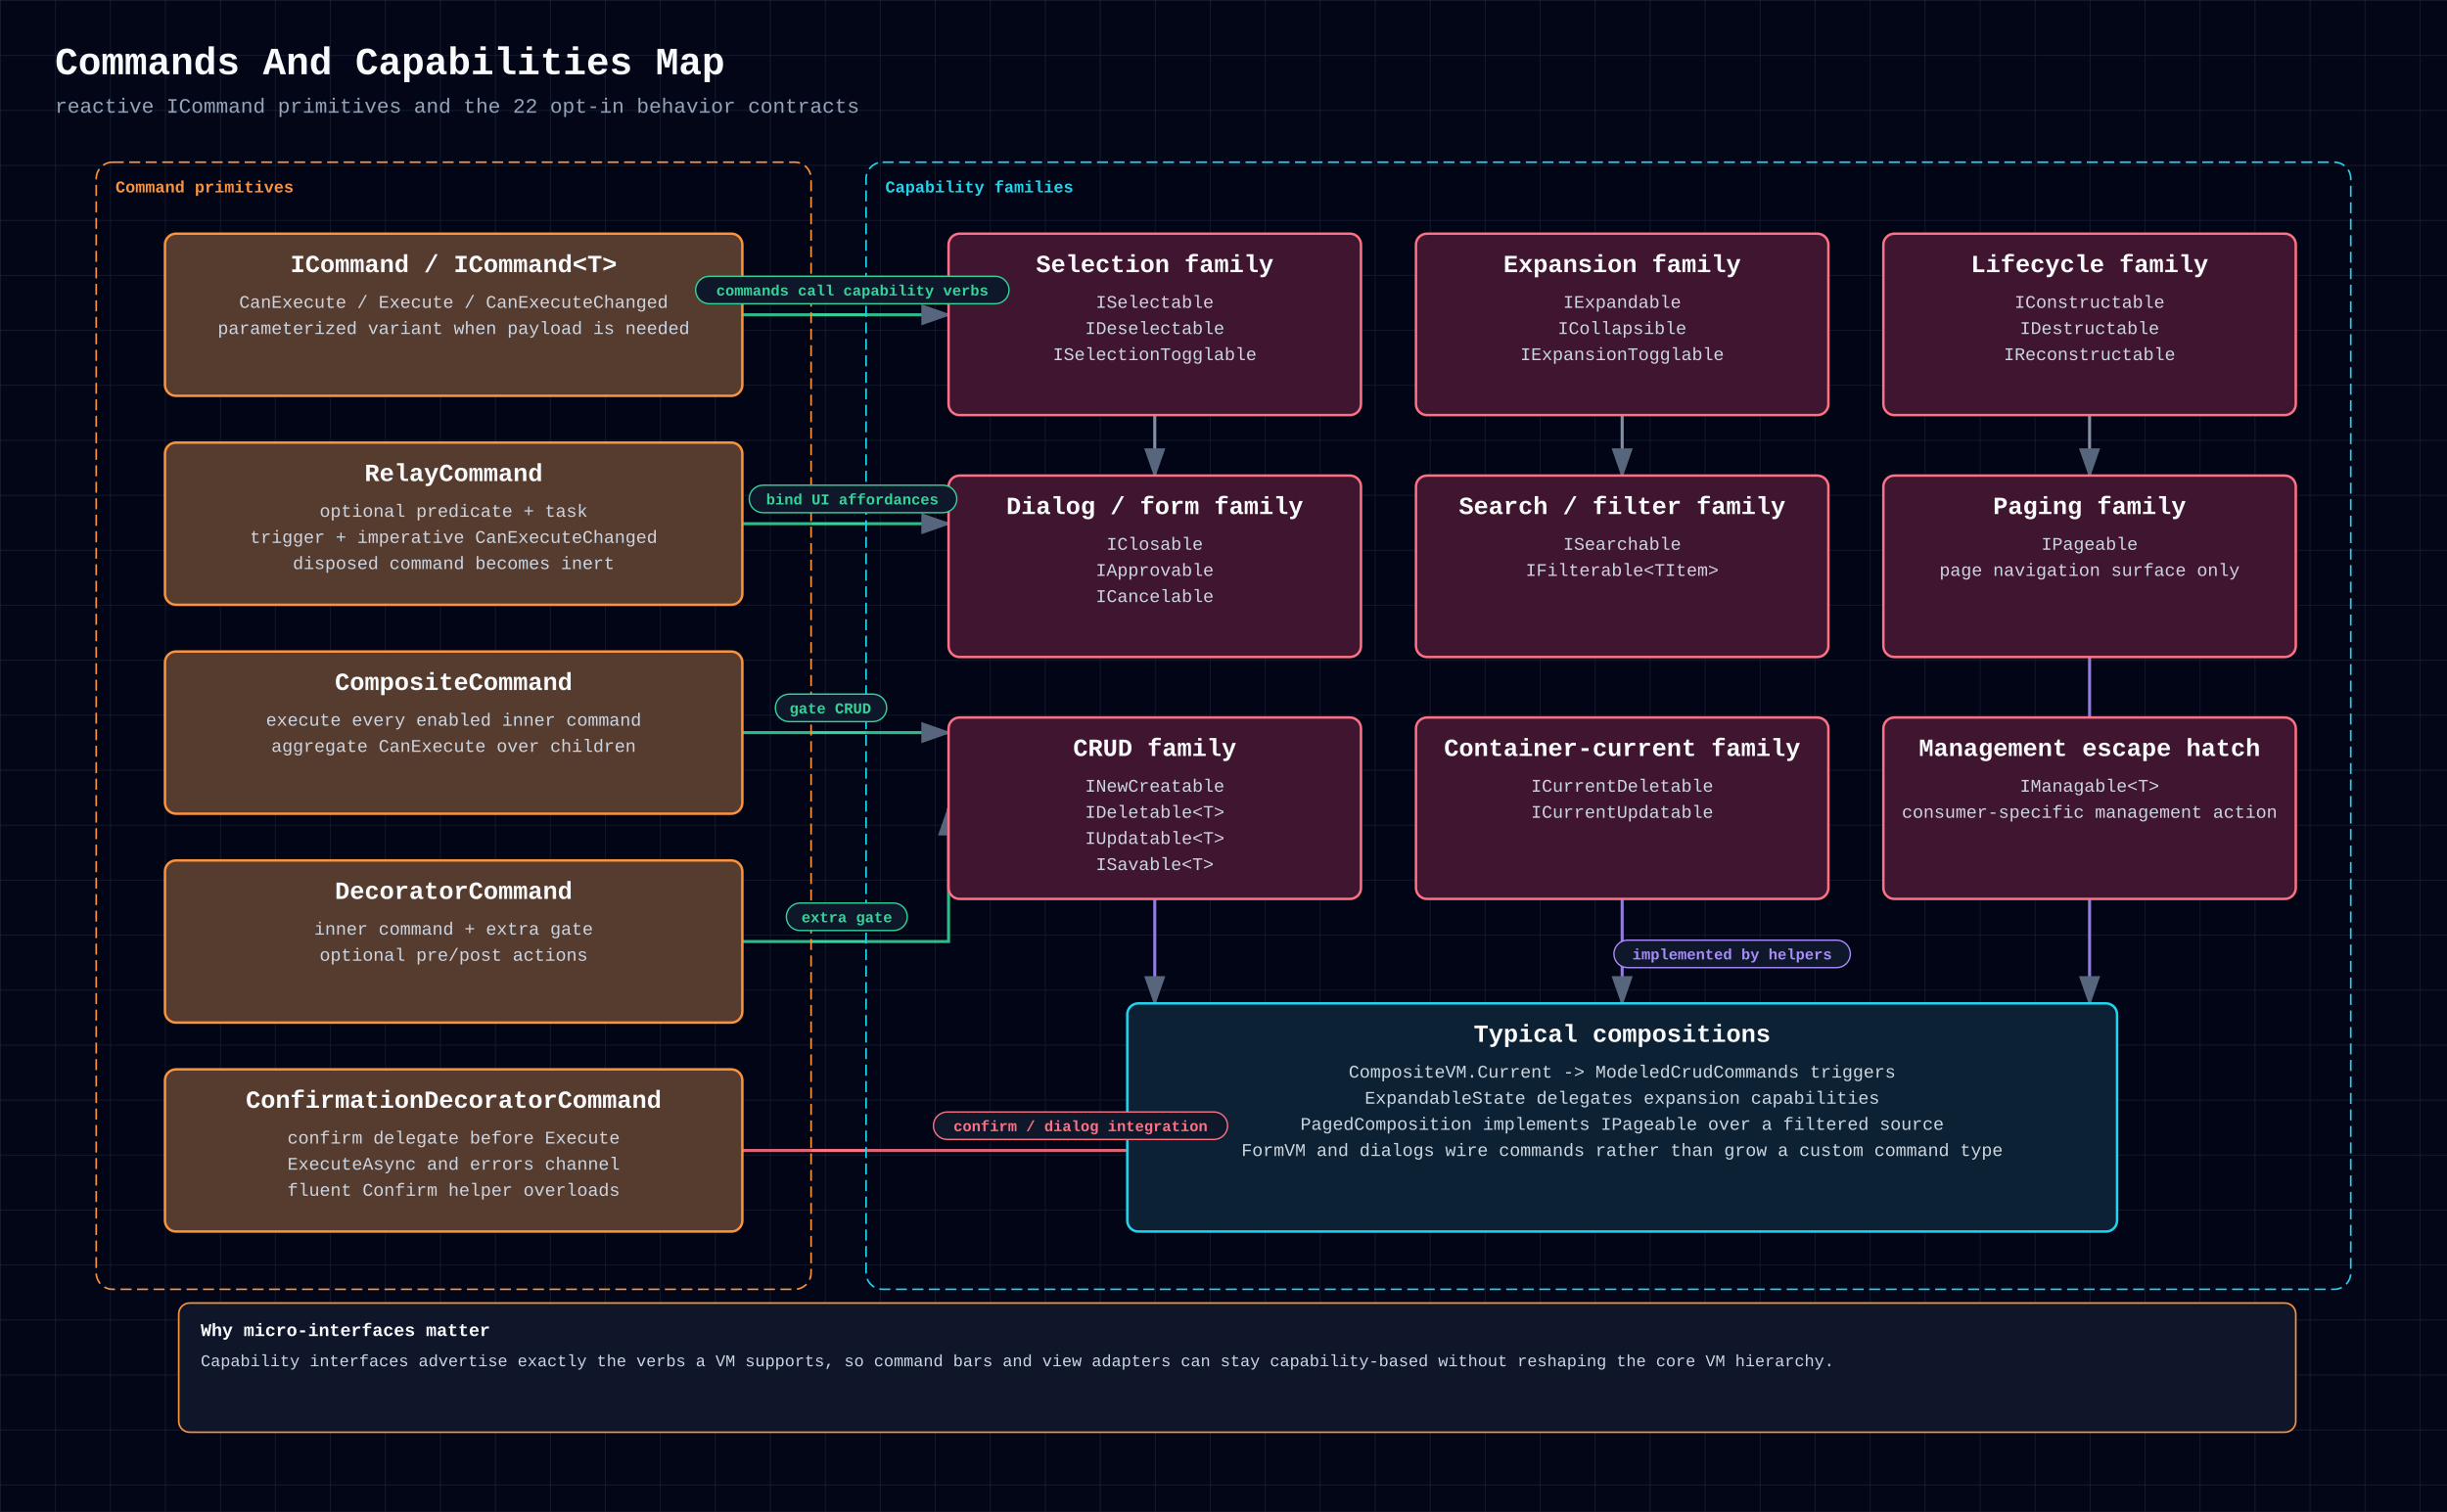
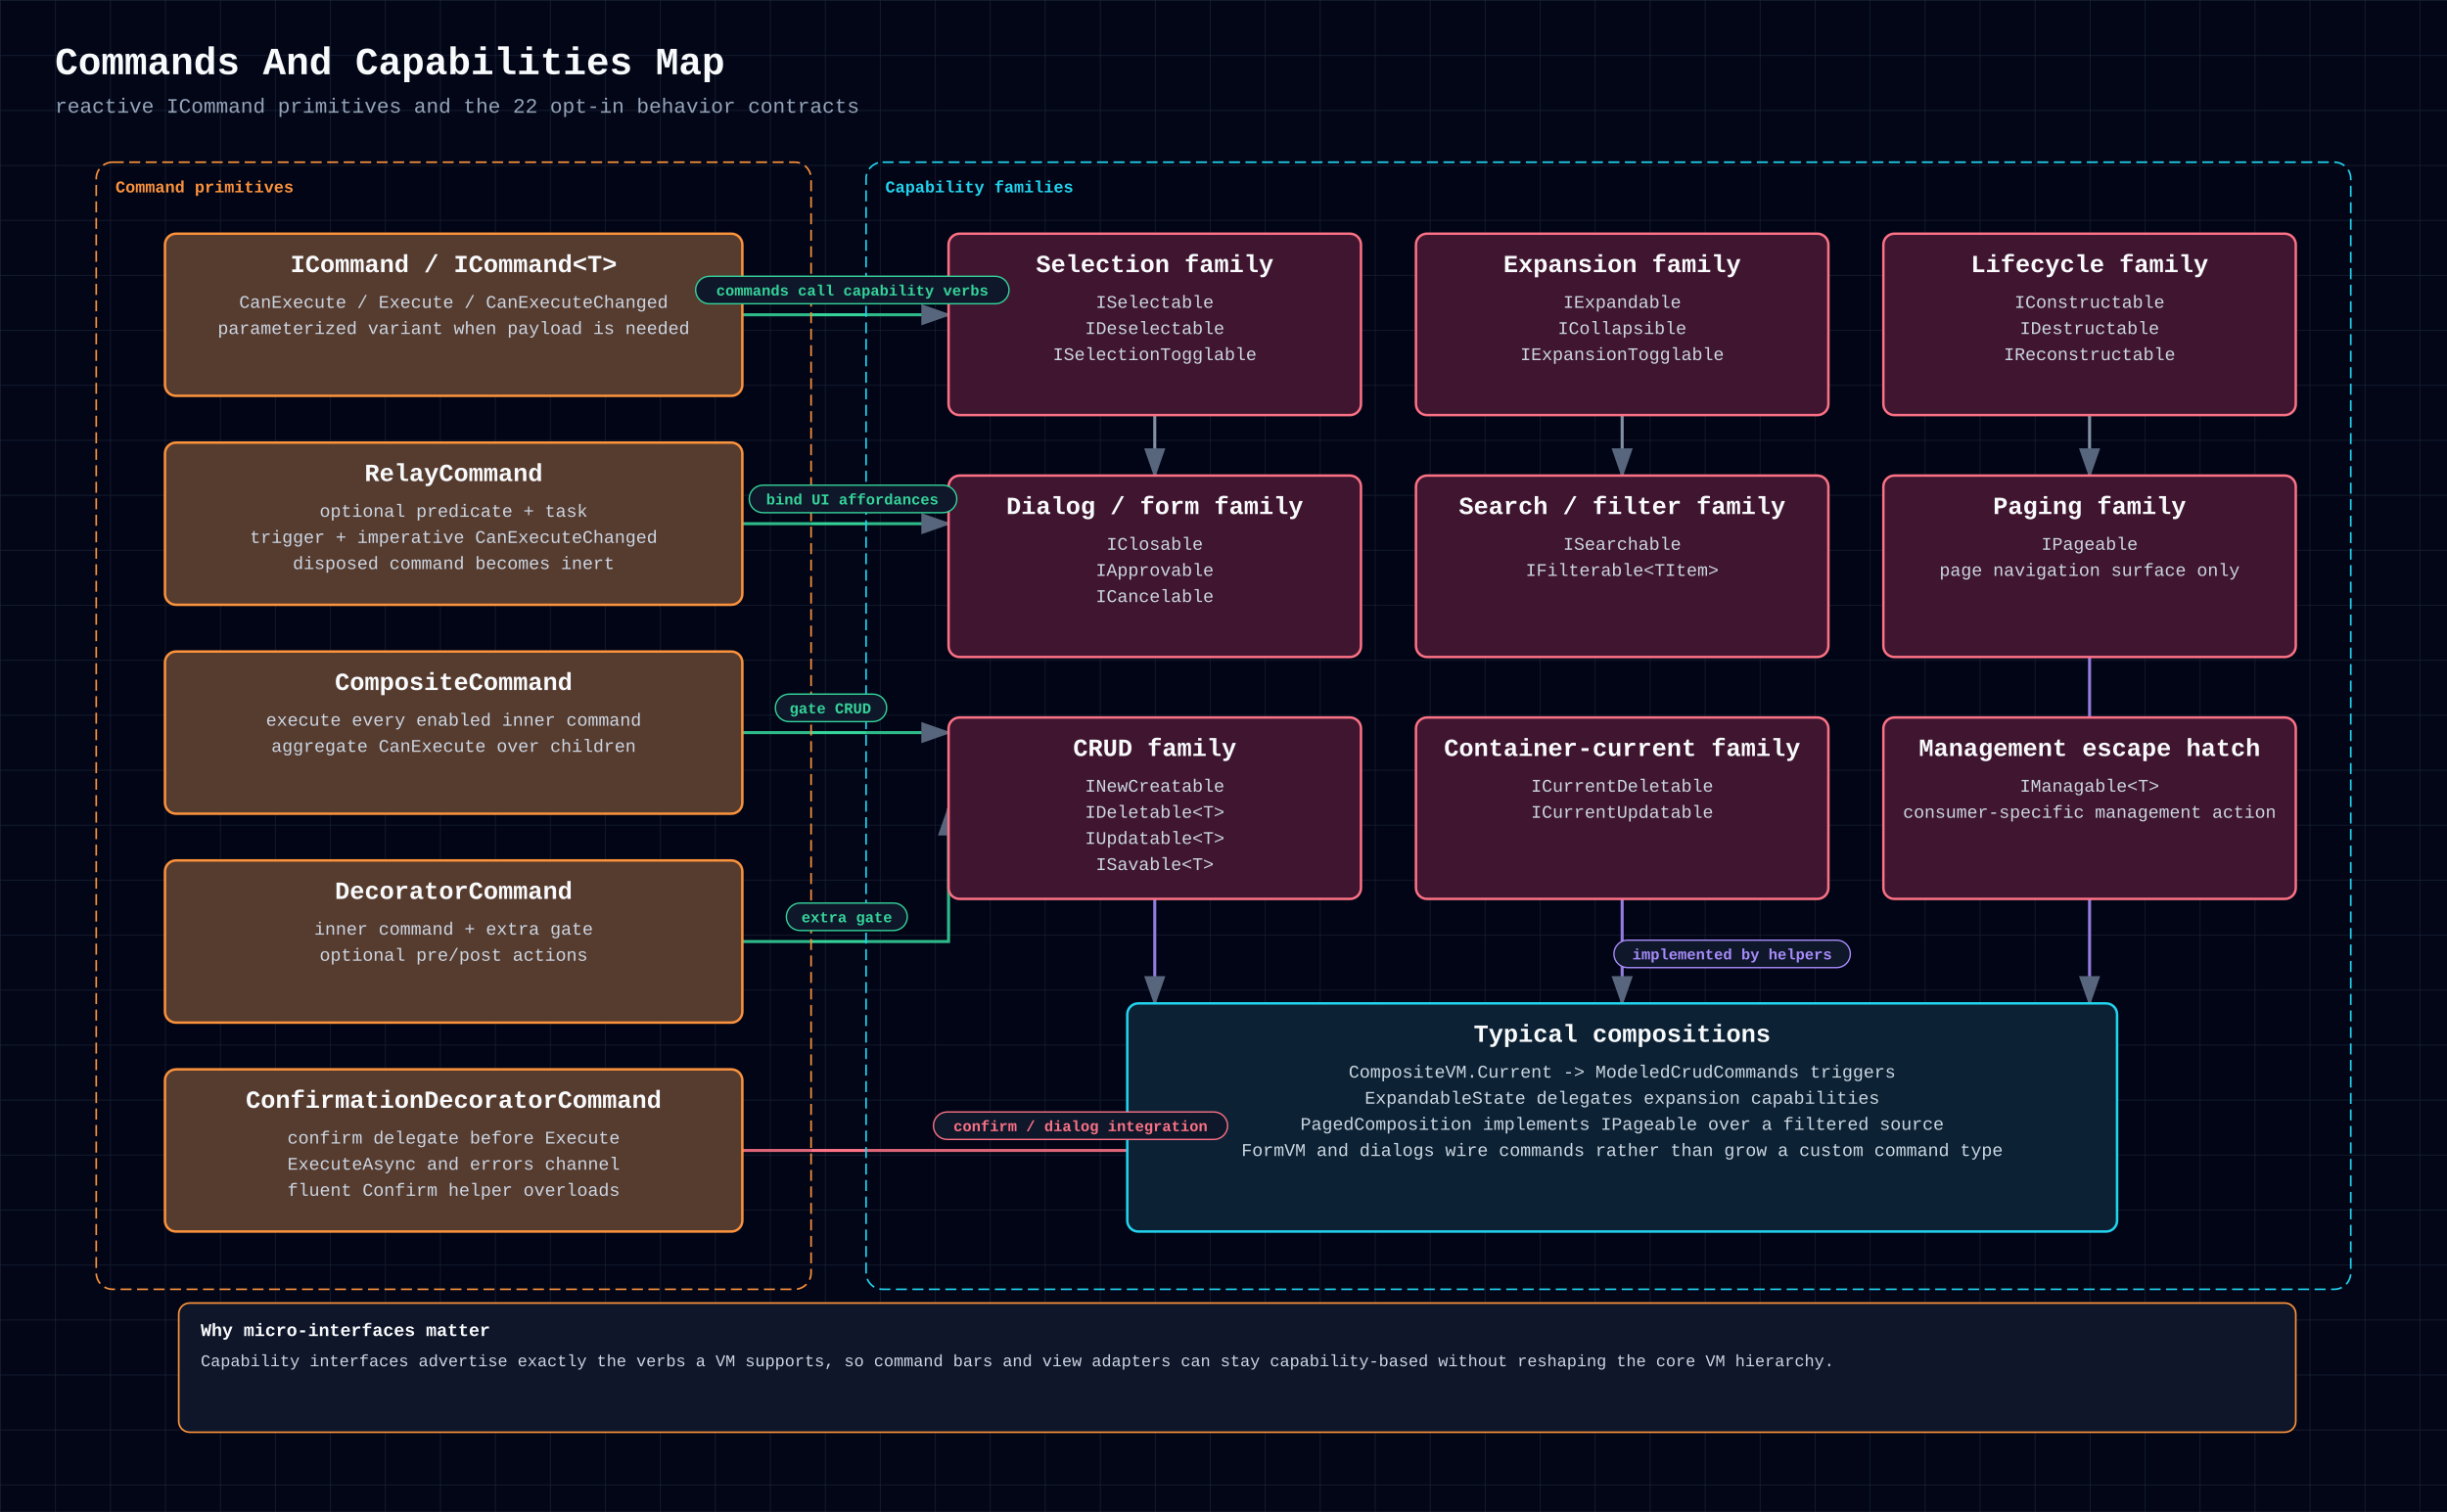
<svg xmlns="http://www.w3.org/2000/svg" width="1780" height="1100" viewBox="0 0 1780 1100" style="font-family: 'JetBrains Mono', ui-monospace, SFMono-Regular, Menlo, Monaco, Consolas, 'Liberation Mono', 'Courier New', monospace;">
  <defs>
    <style>
      text { font-family: 'JetBrains Mono', ui-monospace, SFMono-Regular, Menlo, Monaco, Consolas, 'Liberation Mono', 'Courier New', monospace; }
    </style>
    <pattern id="grid" width="40" height="40" patternUnits="userSpaceOnUse">
      <path d="M 40 0 L 0 0 0 40" fill="none" stroke="#1e293b" stroke-width="0.8" />
    </pattern>
    <marker id="arrowhead" markerWidth="10" markerHeight="7" refX="9" refY="3.5" orient="auto">
      <polygon points="0 0, 10 3.5, 0 7" fill="#64748b" />
    </marker>
  </defs>
  <rect width="100%" height="100%" fill="#020617" />
  <rect width="100%" height="100%" fill="url(#grid)" />
  <text x="40" y="54" fill="#f8fafc" font-size="28" font-weight="700" text-anchor="start">Commands And Capabilities Map</text>
  <text x="40" y="82" fill="#94a3b8" font-size="15" font-weight="400" text-anchor="start">reactive ICommand primitives and the 22 opt-in behavior contracts</text>
  <polyline points="540,229 690,229" fill="none" stroke="#34d399" stroke-width="2.2" marker-end="url(#arrowhead)" />
  <polyline points="540,381 690,381" fill="none" stroke="#34d399" stroke-width="2.2" marker-end="url(#arrowhead)" />
  <polyline points="540,533 690,533" fill="none" stroke="#34d399" stroke-width="2.2" marker-end="url(#arrowhead)" />
  <polyline points="540,685 690,685 690,588" fill="none" stroke="#34d399" stroke-width="2.2" marker-end="url(#arrowhead)" />
  <polyline points="540,837 1030,837" fill="none" stroke="#fb7185" stroke-width="2.2" marker-end="url(#arrowhead)" />
  <polyline points="1180,654 1180,730" fill="none" stroke="#a78bfa" stroke-width="2.2" marker-end="url(#arrowhead)" />
  <polyline points="1520,478 1520,730" fill="none" stroke="#a78bfa" stroke-width="2.2" marker-end="url(#arrowhead)" />
  <polyline points="840,654 840,730" fill="none" stroke="#a78bfa" stroke-width="2.2" marker-end="url(#arrowhead)" />
  <polyline points="1520,302 1520,346" fill="none" stroke="#94a3b8" stroke-width="2.2" marker-end="url(#arrowhead)" />
  <polyline points="1180,302 1180,346" fill="none" stroke="#94a3b8" stroke-width="2.2" marker-end="url(#arrowhead)" />
  <polyline points="840,302 840,346" fill="none" stroke="#94a3b8" stroke-width="2.2" marker-end="url(#arrowhead)" />
  <rect x="70" y="118" width="520" height="820" rx="12" fill="rgba(2, 6, 23, 0.12)" stroke="#fb923c" stroke-width="1.2" stroke-dasharray="8 4" />
  <text x="84" y="140" fill="#fb923c" font-size="12" font-weight="700" text-anchor="start">Command primitives</text>
  <rect x="630" y="118" width="1080" height="820" rx="12" fill="rgba(2, 6, 23, 0.12)" stroke="#22d3ee" stroke-width="1.2" stroke-dasharray="8 4" />
  <text x="644" y="140" fill="#22d3ee" font-size="12" font-weight="700" text-anchor="start">Capability families</text>
  <rect x="120" y="170" width="420" height="118" rx="8" fill="#0f172a" />
  <rect x="120" y="170" width="420" height="118" rx="8" fill="rgba(251, 146, 60, 0.3)" stroke="#fb923c" stroke-width="1.8" />
  <text x="330" y="198" fill="#f8fafc" font-size="18" font-weight="700" text-anchor="middle">ICommand / ICommand&lt;T&gt;</text>
  <text x="330" y="224" fill="#cbd5e1" font-size="13" font-weight="400" text-anchor="middle">CanExecute / Execute / CanExecuteChanged</text>
  <text x="330" y="243" fill="#cbd5e1" font-size="13" font-weight="400" text-anchor="middle">parameterized variant when payload is needed</text>
  <rect x="120" y="322" width="420" height="118" rx="8" fill="#0f172a" />
  <rect x="120" y="322" width="420" height="118" rx="8" fill="rgba(251, 146, 60, 0.3)" stroke="#fb923c" stroke-width="1.8" />
  <text x="330" y="350" fill="#f8fafc" font-size="18" font-weight="700" text-anchor="middle">RelayCommand</text>
  <text x="330" y="376" fill="#cbd5e1" font-size="13" font-weight="400" text-anchor="middle">optional predicate + task</text>
  <text x="330" y="395" fill="#cbd5e1" font-size="13" font-weight="400" text-anchor="middle">trigger + imperative CanExecuteChanged</text>
  <text x="330" y="414" fill="#cbd5e1" font-size="13" font-weight="400" text-anchor="middle">disposed command becomes inert</text>
  <rect x="120" y="474" width="420" height="118" rx="8" fill="#0f172a" />
  <rect x="120" y="474" width="420" height="118" rx="8" fill="rgba(251, 146, 60, 0.3)" stroke="#fb923c" stroke-width="1.8" />
  <text x="330" y="502" fill="#f8fafc" font-size="18" font-weight="700" text-anchor="middle">CompositeCommand</text>
  <text x="330" y="528" fill="#cbd5e1" font-size="13" font-weight="400" text-anchor="middle">execute every enabled inner command</text>
  <text x="330" y="547" fill="#cbd5e1" font-size="13" font-weight="400" text-anchor="middle">aggregate CanExecute over children</text>
  <rect x="120" y="626" width="420" height="118" rx="8" fill="#0f172a" />
  <rect x="120" y="626" width="420" height="118" rx="8" fill="rgba(251, 146, 60, 0.3)" stroke="#fb923c" stroke-width="1.8" />
  <text x="330" y="654" fill="#f8fafc" font-size="18" font-weight="700" text-anchor="middle">DecoratorCommand</text>
  <text x="330" y="680" fill="#cbd5e1" font-size="13" font-weight="400" text-anchor="middle">inner command + extra gate</text>
  <text x="330" y="699" fill="#cbd5e1" font-size="13" font-weight="400" text-anchor="middle">optional pre/post actions</text>
  <rect x="120" y="778" width="420" height="118" rx="8" fill="#0f172a" />
  <rect x="120" y="778" width="420" height="118" rx="8" fill="rgba(251, 146, 60, 0.3)" stroke="#fb923c" stroke-width="1.8" />
  <text x="330" y="806" fill="#f8fafc" font-size="18" font-weight="700" text-anchor="middle">ConfirmationDecoratorCommand</text>
  <text x="330" y="832" fill="#cbd5e1" font-size="13" font-weight="400" text-anchor="middle">confirm delegate before Execute</text>
  <text x="330" y="851" fill="#cbd5e1" font-size="13" font-weight="400" text-anchor="middle">ExecuteAsync and errors channel</text>
  <text x="330" y="870" fill="#cbd5e1" font-size="13" font-weight="400" text-anchor="middle">fluent Confirm helper overloads</text>
  <rect x="690" y="170" width="300" height="132" rx="8" fill="#0f172a" />
  <rect x="690" y="170" width="300" height="132" rx="8" fill="rgba(136, 19, 55, 0.4)" stroke="#fb7185" stroke-width="1.8" />
  <text x="840" y="198" fill="#f8fafc" font-size="18" font-weight="700" text-anchor="middle">Selection family</text>
  <text x="840" y="224" fill="#cbd5e1" font-size="13" font-weight="400" text-anchor="middle">ISelectable</text>
  <text x="840" y="243" fill="#cbd5e1" font-size="13" font-weight="400" text-anchor="middle">IDeselectable</text>
  <text x="840" y="262" fill="#cbd5e1" font-size="13" font-weight="400" text-anchor="middle">ISelectionTogglable</text>
  <rect x="1030" y="170" width="300" height="132" rx="8" fill="#0f172a" />
  <rect x="1030" y="170" width="300" height="132" rx="8" fill="rgba(136, 19, 55, 0.4)" stroke="#fb7185" stroke-width="1.8" />
  <text x="1180" y="198" fill="#f8fafc" font-size="18" font-weight="700" text-anchor="middle">Expansion family</text>
  <text x="1180" y="224" fill="#cbd5e1" font-size="13" font-weight="400" text-anchor="middle">IExpandable</text>
  <text x="1180" y="243" fill="#cbd5e1" font-size="13" font-weight="400" text-anchor="middle">ICollapsible</text>
  <text x="1180" y="262" fill="#cbd5e1" font-size="13" font-weight="400" text-anchor="middle">IExpansionTogglable</text>
  <rect x="1370" y="170" width="300" height="132" rx="8" fill="#0f172a" />
  <rect x="1370" y="170" width="300" height="132" rx="8" fill="rgba(136, 19, 55, 0.4)" stroke="#fb7185" stroke-width="1.8" />
  <text x="1520" y="198" fill="#f8fafc" font-size="18" font-weight="700" text-anchor="middle">Lifecycle family</text>
  <text x="1520" y="224" fill="#cbd5e1" font-size="13" font-weight="400" text-anchor="middle">IConstructable</text>
  <text x="1520" y="243" fill="#cbd5e1" font-size="13" font-weight="400" text-anchor="middle">IDestructable</text>
  <text x="1520" y="262" fill="#cbd5e1" font-size="13" font-weight="400" text-anchor="middle">IReconstructable</text>
  <rect x="690" y="346" width="300" height="132" rx="8" fill="#0f172a" />
  <rect x="690" y="346" width="300" height="132" rx="8" fill="rgba(136, 19, 55, 0.4)" stroke="#fb7185" stroke-width="1.8" />
  <text x="840" y="374" fill="#f8fafc" font-size="18" font-weight="700" text-anchor="middle">Dialog / form family</text>
  <text x="840" y="400" fill="#cbd5e1" font-size="13" font-weight="400" text-anchor="middle">IClosable</text>
  <text x="840" y="419" fill="#cbd5e1" font-size="13" font-weight="400" text-anchor="middle">IApprovable</text>
  <text x="840" y="438" fill="#cbd5e1" font-size="13" font-weight="400" text-anchor="middle">ICancelable</text>
  <rect x="1030" y="346" width="300" height="132" rx="8" fill="#0f172a" />
  <rect x="1030" y="346" width="300" height="132" rx="8" fill="rgba(136, 19, 55, 0.4)" stroke="#fb7185" stroke-width="1.8" />
  <text x="1180" y="374" fill="#f8fafc" font-size="18" font-weight="700" text-anchor="middle">Search / filter family</text>
  <text x="1180" y="400" fill="#cbd5e1" font-size="13" font-weight="400" text-anchor="middle">ISearchable</text>
  <text x="1180" y="419" fill="#cbd5e1" font-size="13" font-weight="400" text-anchor="middle">IFilterable&lt;TItem&gt;</text>
  <rect x="1370" y="346" width="300" height="132" rx="8" fill="#0f172a" />
  <rect x="1370" y="346" width="300" height="132" rx="8" fill="rgba(136, 19, 55, 0.4)" stroke="#fb7185" stroke-width="1.8" />
  <text x="1520" y="374" fill="#f8fafc" font-size="18" font-weight="700" text-anchor="middle">Paging family</text>
  <text x="1520" y="400" fill="#cbd5e1" font-size="13" font-weight="400" text-anchor="middle">IPageable</text>
  <text x="1520" y="419" fill="#cbd5e1" font-size="13" font-weight="400" text-anchor="middle">page navigation surface only</text>
  <rect x="690" y="522" width="300" height="132" rx="8" fill="#0f172a" />
  <rect x="690" y="522" width="300" height="132" rx="8" fill="rgba(136, 19, 55, 0.4)" stroke="#fb7185" stroke-width="1.8" />
  <text x="840" y="550" fill="#f8fafc" font-size="18" font-weight="700" text-anchor="middle">CRUD family</text>
  <text x="840" y="576" fill="#cbd5e1" font-size="13" font-weight="400" text-anchor="middle">INewCreatable</text>
  <text x="840" y="595" fill="#cbd5e1" font-size="13" font-weight="400" text-anchor="middle">IDeletable&lt;T&gt;</text>
  <text x="840" y="614" fill="#cbd5e1" font-size="13" font-weight="400" text-anchor="middle">IUpdatable&lt;T&gt;</text>
  <text x="840" y="633" fill="#cbd5e1" font-size="13" font-weight="400" text-anchor="middle">ISavable&lt;T&gt;</text>
  <rect x="1030" y="522" width="300" height="132" rx="8" fill="#0f172a" />
  <rect x="1030" y="522" width="300" height="132" rx="8" fill="rgba(136, 19, 55, 0.4)" stroke="#fb7185" stroke-width="1.8" />
  <text x="1180" y="550" fill="#f8fafc" font-size="18" font-weight="700" text-anchor="middle">Container-current family</text>
  <text x="1180" y="576" fill="#cbd5e1" font-size="13" font-weight="400" text-anchor="middle">ICurrentDeletable</text>
  <text x="1180" y="595" fill="#cbd5e1" font-size="13" font-weight="400" text-anchor="middle">ICurrentUpdatable</text>
  <rect x="1370" y="522" width="300" height="132" rx="8" fill="#0f172a" />
  <rect x="1370" y="522" width="300" height="132" rx="8" fill="rgba(136, 19, 55, 0.4)" stroke="#fb7185" stroke-width="1.8" />
  <text x="1520" y="550" fill="#f8fafc" font-size="18" font-weight="700" text-anchor="middle">Management escape hatch</text>
  <text x="1520" y="576" fill="#cbd5e1" font-size="13" font-weight="400" text-anchor="middle">IManagable&lt;T&gt;</text>
-   <text x="1520" y="595" fill="#cbd5e1" font-size="13" font-weight="400" text-anchor="middle">consumer-specific management action</text>
+   <text x="1520" y="595" fill="#cbd5e1" font-size="12.92" font-weight="400" text-anchor="middle">consumer-specific management action</text>
  <rect x="820" y="730" width="720" height="166" rx="8" fill="#0f172a" />
  <rect x="820" y="730" width="720" height="166" rx="8" fill="rgba(8, 51, 68, 0.4)" stroke="#22d3ee" stroke-width="1.8" />
  <text x="1180" y="758" fill="#f8fafc" font-size="18" font-weight="700" text-anchor="middle">Typical compositions</text>
  <text x="1180" y="784" fill="#cbd5e1" font-size="13" font-weight="400" text-anchor="middle">CompositeVM.Current -&gt; ModeledCrudCommands triggers</text>
  <text x="1180" y="803" fill="#cbd5e1" font-size="13" font-weight="400" text-anchor="middle">ExpandableState delegates expansion capabilities</text>
  <text x="1180" y="822" fill="#cbd5e1" font-size="13" font-weight="400" text-anchor="middle">PagedComposition implements IPageable over a filtered source</text>
  <text x="1180" y="841" fill="#cbd5e1" font-size="13" font-weight="400" text-anchor="middle">FormVM and dialogs wire commands rather than grow a custom command type</text>
  <rect x="130" y="948" width="1540" height="94" rx="8" fill="#0f172a" />
  <rect x="130" y="948" width="1540" height="94" rx="8" fill="rgba(15, 23, 42, 0.94)" stroke="#fb923c" stroke-width="1.2" />
  <text x="146" y="972" fill="#f8fafc" font-size="13" font-weight="700" text-anchor="start">Why micro-interfaces matter</text>
  <text x="146" y="994" fill="#cbd5e1" font-size="12" font-weight="400" text-anchor="start">Capability interfaces advertise exactly the verbs a VM supports, so command bars and view adapters can stay capability-based without reshaping the core VM hierarchy.</text>
  <rect x="506" y="201" width="228" height="20" rx="10" fill="#0f172a" stroke="#34d399" stroke-width="1" />
  <text x="620" y="215" fill="#34d399" font-size="11" font-weight="700" text-anchor="middle">commands call capability verbs</text>
  <rect x="545" y="353" width="151" height="20" rx="10" fill="#0f172a" stroke="#34d399" stroke-width="1" />
  <text x="620" y="367" fill="#34d399" font-size="11" font-weight="700" text-anchor="middle">bind UI affordances</text>
  <rect x="564" y="505" width="81" height="20" rx="10" fill="#0f172a" stroke="#34d399" stroke-width="1" />
  <text x="604" y="519" fill="#34d399" font-size="11" font-weight="700" text-anchor="middle">gate CRUD</text>
  <rect x="572" y="657" width="88" height="20" rx="10" fill="#0f172a" stroke="#34d399" stroke-width="1" />
  <text x="616" y="671" fill="#34d399" font-size="11" font-weight="700" text-anchor="middle">extra gate</text>
  <rect x="679" y="809" width="214" height="20" rx="10" fill="#0f172a" stroke="#fb7185" stroke-width="1" />
  <text x="786" y="823" fill="#fb7185" font-size="11" font-weight="700" text-anchor="middle">confirm / dialog integration</text>
  <rect x="1174" y="684" width="172" height="20" rx="10" fill="#0f172a" stroke="#a78bfa" stroke-width="1" />
  <text x="1260" y="698" fill="#a78bfa" font-size="11" font-weight="700" text-anchor="middle">implemented by helpers</text>
</svg>
